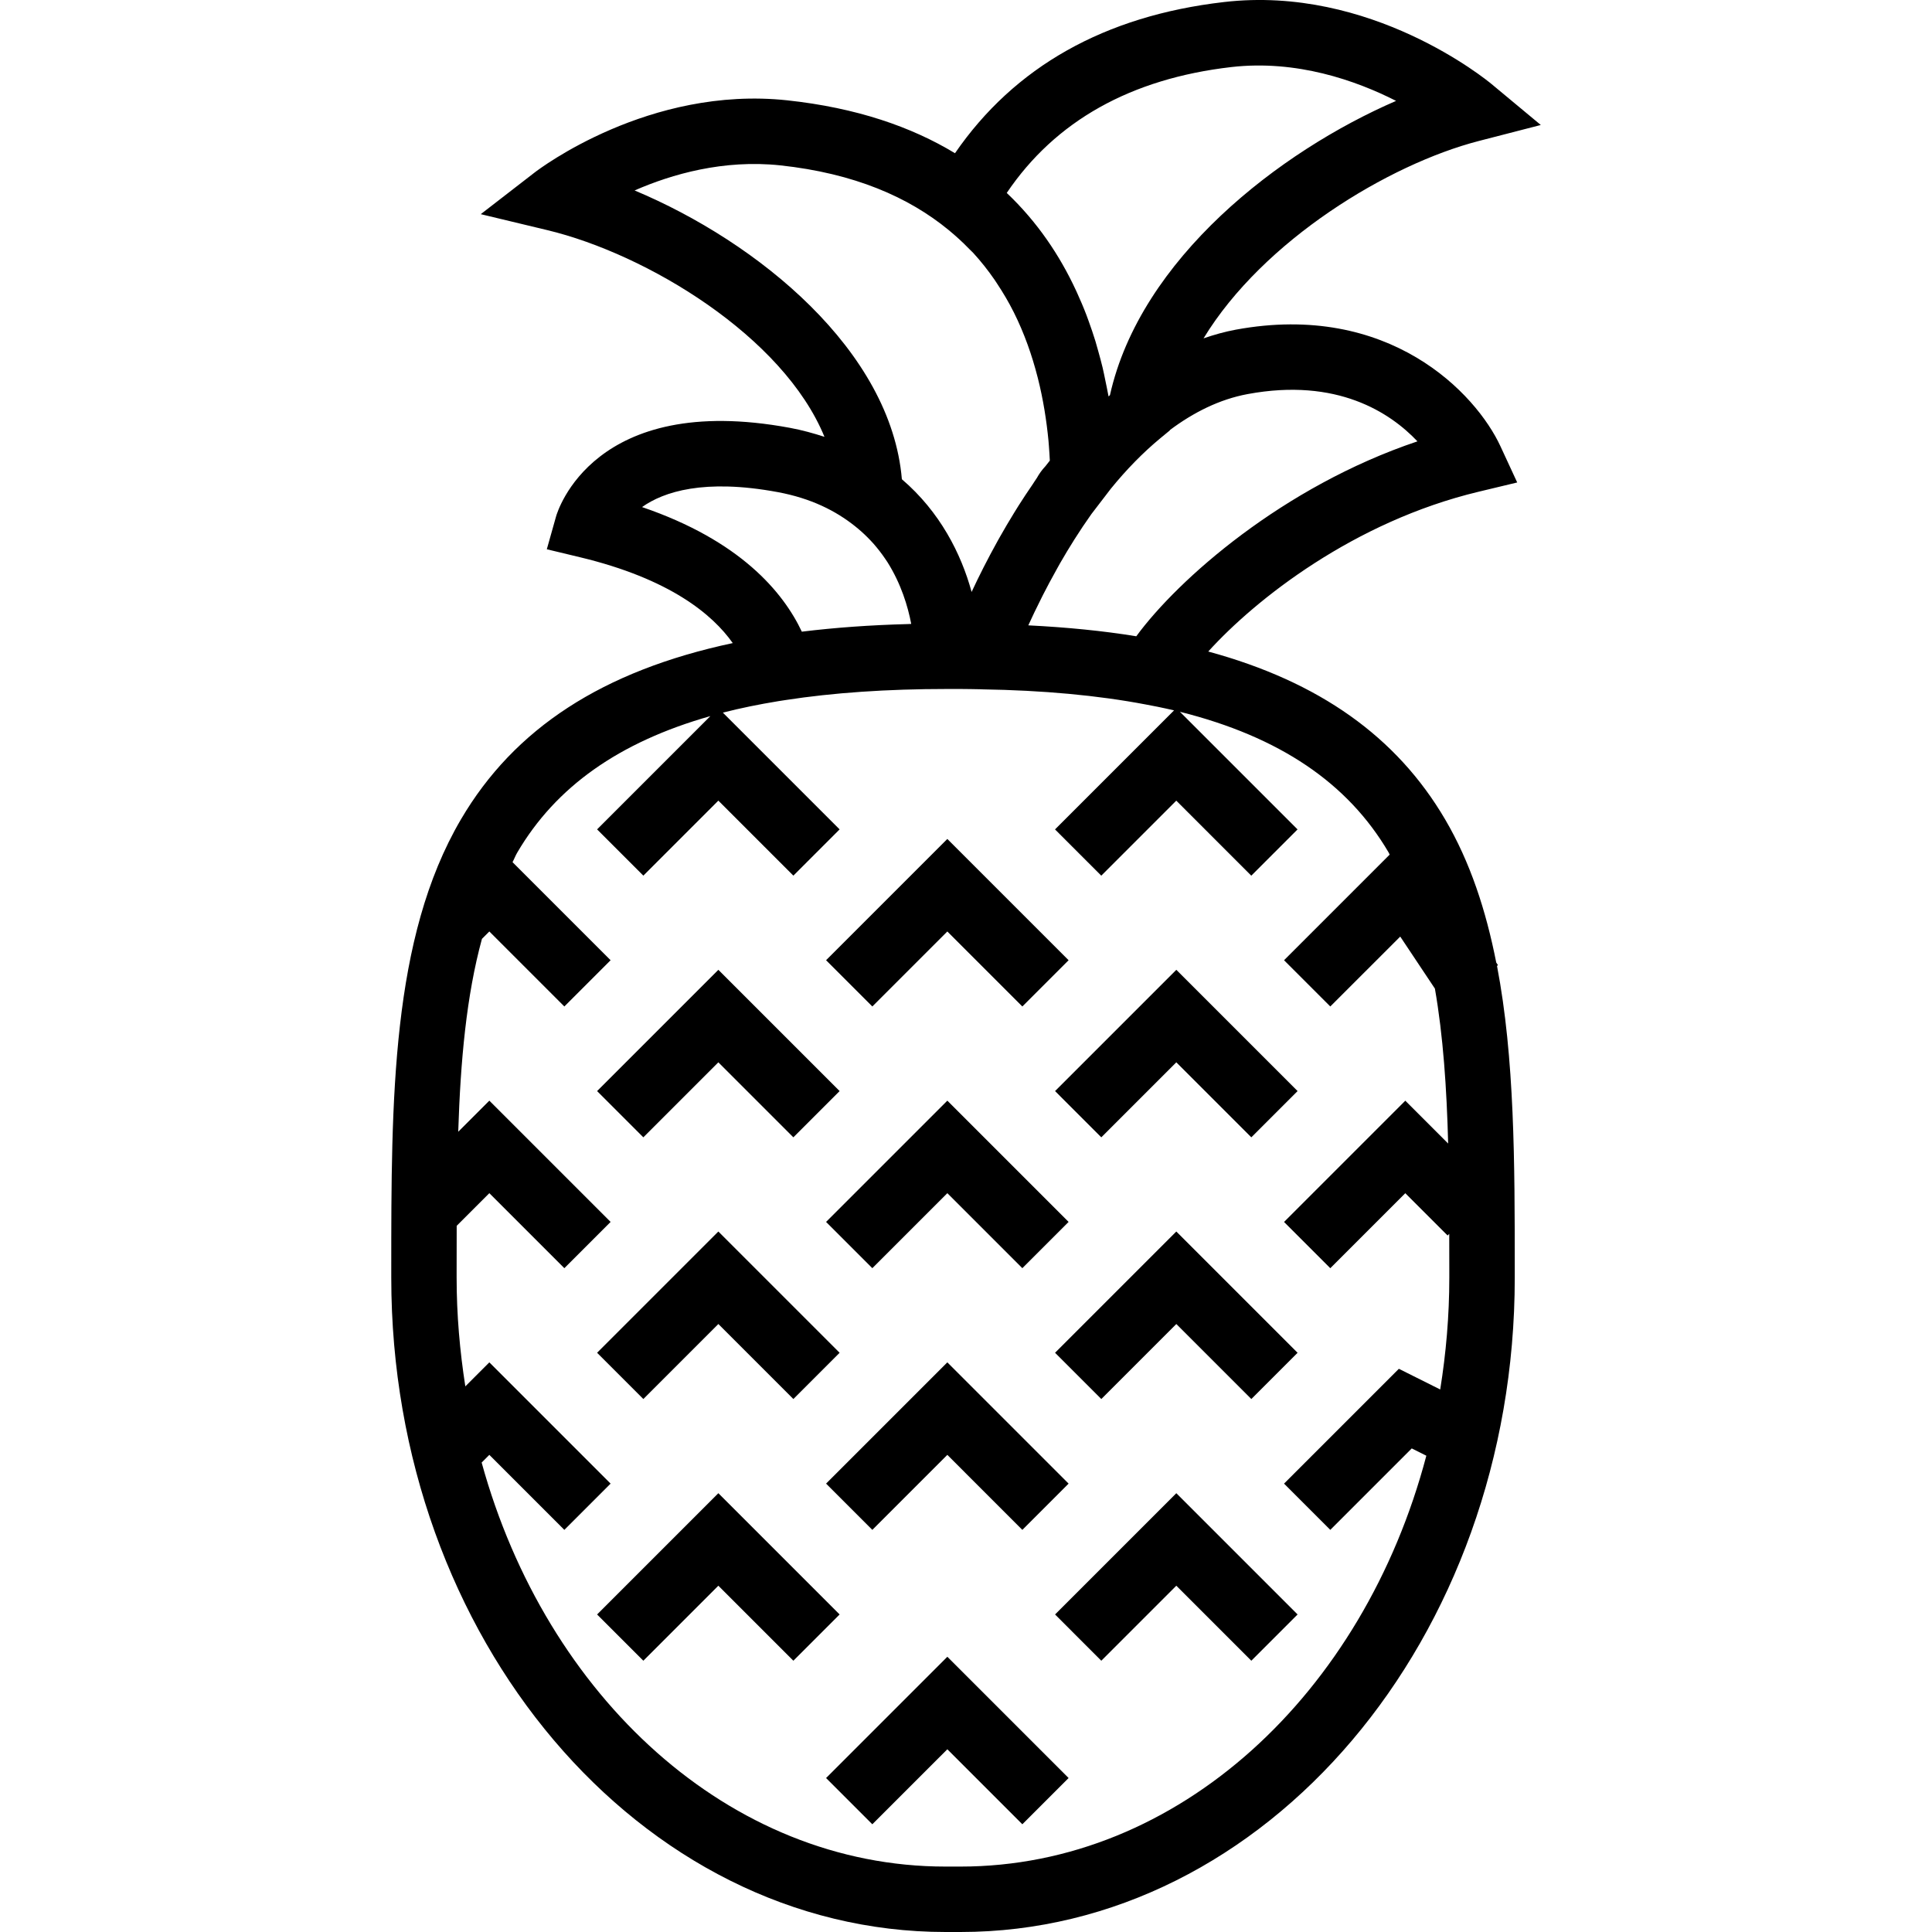
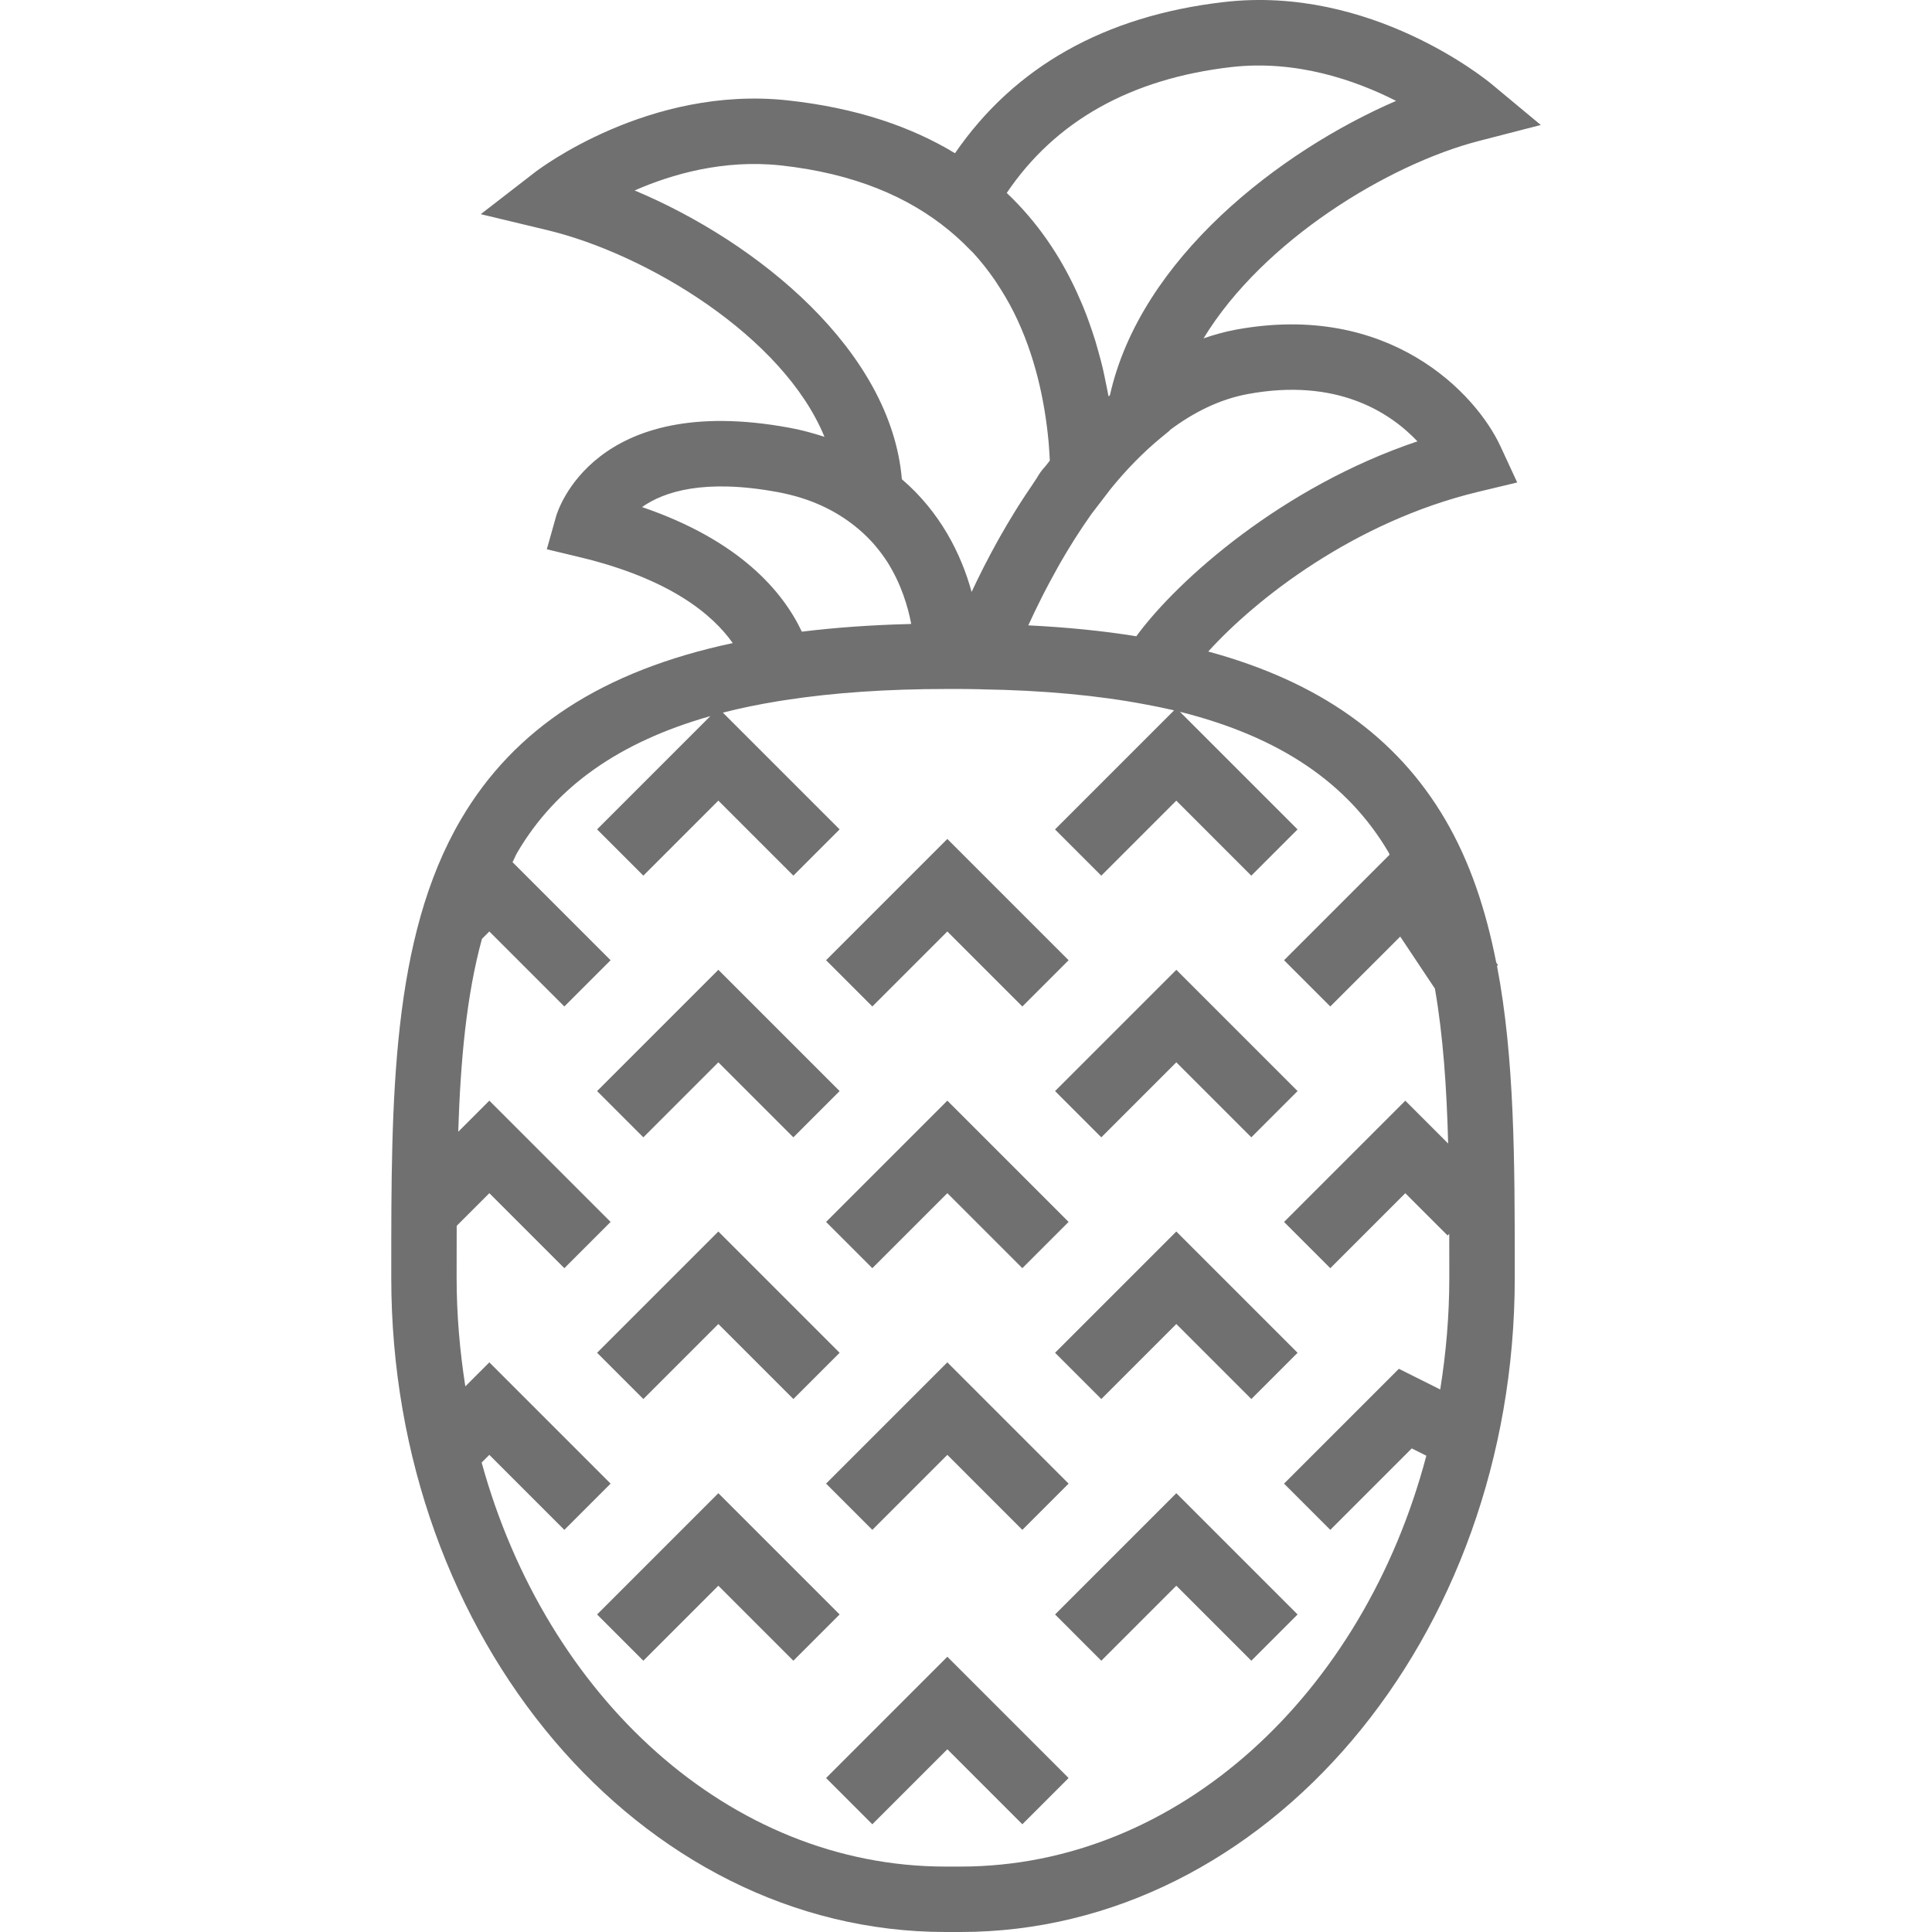
- <svg xmlns="http://www.w3.org/2000/svg" version="1.1" id="Capa_1" x="0px" y="0px" viewBox="0 0 59.061 59.061" style="enable-background:new 0 0 59.061 59.061;" xml:space="preserve">
+ <svg xmlns="http://www.w3.org/2000/svg" version="1.1" id="Capa_1" x="0px" y="0px" viewBox="0 0 59.061 59.061" style="enable-background:new 0 0 59.061 59.061;" xml:space="preserve" width="512px" height="512px">
  <g>
-     <path d="M45.193,15.034l1.188-0.285l-0.513-1.108c-0.747-1.613-3.4-4.428-8.09-3.563c-0.339,0.063-0.666,0.155-0.986,0.266   c1.825-3,5.66-5.323,8.418-6.035l1.892-0.488L45.6,2.572c-0.149-0.124-3.694-3.034-8.188-2.509   c-3.648,0.422-6.402,1.981-8.218,4.621c-1.33-0.806-3.009-1.389-5.127-1.617c-4.225-0.452-7.578,2.095-7.719,2.203l-1.651,1.277   l2.03,0.487c3.042,0.729,7.215,3.243,8.477,6.32c-0.334-0.108-0.682-0.206-1.061-0.276c-5.998-1.11-7.101,2.556-7.145,2.712   l-0.282,1.001l1.012,0.243c2.756,0.661,4.057,1.753,4.672,2.625c-3.981,0.848-6.68,2.613-8.309,5.389   c-2.131,3.63-2.13,8.567-2.13,13.793v0.22c0,11.028,7.602,20,16.945,20h0.456c9.343,0,16.944-8.972,16.944-20v-0.22   c0-3.308-0.003-6.497-0.543-9.315l0.031-0.02l-0.054-0.081c-0.314-1.595-0.797-3.073-1.563-4.377   c-1.479-2.52-3.841-4.207-7.241-5.131C38.386,18.315,41.398,15.944,45.193,15.034z M37.642,2.05   c1.993-0.228,3.804,0.408,5.036,1.034c-3.563,1.541-7.815,4.823-8.747,8.995c-0.015,0.013-0.028,0.027-0.042,0.04   c-0.004-0.021-0.009-0.042-0.013-0.063c-0.024-0.134-0.054-0.271-0.082-0.408c-0.028-0.135-0.054-0.269-0.086-0.405   c-0.04-0.168-0.087-0.337-0.134-0.507c-0.028-0.101-0.055-0.201-0.086-0.303c-0.062-0.203-0.132-0.406-0.205-0.609   c-0.023-0.062-0.044-0.124-0.068-0.186c-0.09-0.237-0.19-0.471-0.297-0.705c-0.01-0.022-0.02-0.043-0.03-0.065   c-0.493-1.06-1.174-2.081-2.112-2.97C32.26,3.7,34.565,2.405,37.642,2.05z M19.4,5.822c1.14-0.499,2.718-0.951,4.453-0.767   C26.12,5.299,27.78,6.029,29,7.032c0.223,0.184,0.433,0.375,0.626,0.576c0.041,0.042,0.087,0.082,0.127,0.125   c0.239,0.261,0.454,0.535,0.649,0.817c0.026,0.037,0.049,0.075,0.074,0.112c0.188,0.283,0.359,0.573,0.508,0.87   c0.003,0.005,0.005,0.01,0.008,0.015c0.322,0.645,0.557,1.316,0.727,1.982c0.003,0.01,0.005,0.02,0.008,0.03   c0.165,0.654,0.266,1.301,0.325,1.914c0.005,0.054,0.008,0.108,0.013,0.162c0.013,0.153,0.02,0.298,0.028,0.446   c-0.043,0.056-0.09,0.112-0.132,0.168c-0.113,0.119-0.201,0.248-0.262,0.359c-0.048,0.068-0.088,0.135-0.134,0.203   c-0.148,0.215-0.289,0.428-0.424,0.641c-0.046,0.074-0.091,0.146-0.136,0.219c-0.156,0.253-0.302,0.501-0.44,0.746   c-0.019,0.033-0.038,0.066-0.056,0.099c-0.32,0.575-0.59,1.113-0.807,1.58c-0.319-1.169-0.967-2.449-2.132-3.446   C27.238,10.724,23.178,7.405,19.4,5.822z M24.513,19.312c-0.577-1.222-1.894-2.79-4.886-3.811c0.66-0.468,1.896-0.875,4.15-0.457   c1.018,0.189,1.772,0.573,2.355,1.037c0.138,0.11,0.267,0.224,0.385,0.343c0.064,0.065,0.127,0.129,0.186,0.196   c0.129,0.149,0.249,0.301,0.353,0.456c0.025,0.037,0.051,0.073,0.074,0.11c0.418,0.665,0.624,1.351,0.726,1.887   c-0.037,0.001-0.071,0.004-0.108,0.005c-1.147,0.03-2.22,0.108-3.227,0.231C24.518,19.311,24.515,19.312,24.513,19.312z    M42.45,26.06c0.012,0.021,0.02,0.044,0.032,0.065l-3.229,3.229l1.414,1.414l2.138-2.137l1.06,1.591   c0.253,1.451,0.36,3.039,0.405,4.736l-1.31-1.31l-3.707,3.707l1.414,1.414l2.293-2.293l1.293,1.293l0.05-0.05   c0.001,0.373,0.002,0.742,0.002,1.122v0.22c0,1.168-0.1,2.308-0.278,3.415l-1.264-0.632l-3.51,3.51l1.414,1.414l2.49-2.49   l0.446,0.223c-1.919,7.274-7.577,12.56-14.243,12.56h-0.456c-6.601,0-12.207-5.187-14.18-12.351l0.235-0.235l2.293,2.293   l1.414-1.414l-3.707-3.707l-0.734,0.734c-0.168-1.078-0.266-2.185-0.266-3.32v-0.22c0-0.464,0.001-0.916,0.002-1.368l0.998-0.998   l2.293,2.293l1.414-1.414l-3.707-3.707l-0.951,0.951c0.07-2.167,0.249-4.157,0.725-5.897l0.226-0.226l2.293,2.293l1.414-1.414   l-2.998-2.998c0.052-0.096,0.09-0.202,0.146-0.296c1.177-2.006,3.108-3.376,5.902-4.169l-3.463,3.463l1.414,1.414l2.293-2.293   l2.293,2.293l1.414-1.414l-3.569-3.569c0.535-0.138,1.103-0.253,1.699-0.351l0.213-0.033c1.458-0.225,3.104-0.339,4.95-0.339h0.4   c0.216,0,0.422,0.006,0.633,0.009l0.021,0.002c1.871,0.029,3.557,0.185,5.012,0.463l0.363,0.07c0.169,0.036,0.338,0.071,0.502,0.11   l-3.639,3.639l1.414,1.414l2.293-2.293l2.293,2.293l1.414-1.414l-3.596-3.596C39.128,22.526,41.206,23.941,42.45,26.06z    M31.438,19.117c-0.001,0-0.002,0-0.003,0c0.114-0.251,0.249-0.532,0.399-0.83c0.018-0.036,0.036-0.071,0.054-0.108   c0.06-0.118,0.125-0.241,0.19-0.364c0.073-0.136,0.148-0.274,0.227-0.415c0.033-0.06,0.065-0.118,0.099-0.178   c0.137-0.238,0.282-0.481,0.438-0.727c0.003-0.005,0.006-0.009,0.009-0.014c0.161-0.254,0.332-0.511,0.513-0.766l0.595-0.776   c0.473-0.582,0.982-1.104,1.517-1.546l0.285-0.235l0.002-0.011c0.722-0.54,1.516-0.94,2.377-1.1   c2.733-0.508,4.357,0.564,5.191,1.445c-4.115,1.383-7.318,4.218-8.595,5.959C33.718,19.284,32.615,19.176,31.438,19.117z" />
-     <polygon points="21.96,45.647 18.253,49.354 19.667,50.768 21.96,48.475 24.253,50.768 25.667,49.354  " />
-     <polygon points="25.253,54.354 26.667,55.768 28.96,53.475 31.253,55.768 32.667,54.354 28.96,50.647  " />
-     <polygon points="32.253,49.354 33.667,50.768 35.96,48.475 38.253,50.768 39.667,49.354 35.96,45.647  " />
-     <polygon points="21.96,40.475 24.253,42.768 25.667,41.354 21.96,37.647 18.253,41.354 19.667,42.768  " />
-     <polygon points="25.253,45.354 26.667,46.768 28.96,44.475 31.253,46.768 32.667,45.354 28.96,41.647  " />
-     <polygon points="32.253,41.354 33.667,42.768 35.96,40.475 38.253,42.768 39.667,41.354 35.96,37.647  " />
-     <polygon points="21.96,32.475 24.253,34.768 25.667,33.354 21.96,29.647 18.253,33.354 19.667,34.768  " />
-     <polygon points="28.96,33.647 25.253,37.354 26.667,38.768 28.96,36.475 31.253,38.768 32.667,37.354  " />
-     <polygon points="32.253,33.354 33.667,34.768 35.96,32.475 38.253,34.768 39.667,33.354 35.96,29.647  " />
-     <polygon points="28.96,28.475 31.253,30.768 32.667,29.354 28.96,25.647 25.253,29.354 26.667,30.768  " />
+     <path d="M45.193,15.034l1.188-0.285l-0.513-1.108c-0.747-1.613-3.4-4.428-8.09-3.563c-0.339,0.063-0.666,0.155-0.986,0.266   c1.825-3,5.66-5.323,8.418-6.035l1.892-0.488L45.6,2.572c-0.149-0.124-3.694-3.034-8.188-2.509   c-3.648,0.422-6.402,1.981-8.218,4.621c-1.33-0.806-3.009-1.389-5.127-1.617c-4.225-0.452-7.578,2.095-7.719,2.203l-1.651,1.277   l2.03,0.487c3.042,0.729,7.215,3.243,8.477,6.32c-0.334-0.108-0.682-0.206-1.061-0.276c-5.998-1.11-7.101,2.556-7.145,2.712   l-0.282,1.001l1.012,0.243c2.756,0.661,4.057,1.753,4.672,2.625c-3.981,0.848-6.68,2.613-8.309,5.389   c-2.131,3.63-2.13,8.567-2.13,13.793v0.22c0,11.028,7.602,20,16.945,20h0.456c9.343,0,16.944-8.972,16.944-20v-0.22   c0-3.308-0.003-6.497-0.543-9.315l0.031-0.02l-0.054-0.081c-0.314-1.595-0.797-3.073-1.563-4.377   c-1.479-2.52-3.841-4.207-7.241-5.131C38.386,18.315,41.398,15.944,45.193,15.034z M37.642,2.05   c1.993-0.228,3.804,0.408,5.036,1.034c-3.563,1.541-7.815,4.823-8.747,8.995c-0.015,0.013-0.028,0.027-0.042,0.04   c-0.004-0.021-0.009-0.042-0.013-0.063c-0.024-0.134-0.054-0.271-0.082-0.408c-0.028-0.135-0.054-0.269-0.086-0.405   c-0.04-0.168-0.087-0.337-0.134-0.507c-0.028-0.101-0.055-0.201-0.086-0.303c-0.062-0.203-0.132-0.406-0.205-0.609   c-0.023-0.062-0.044-0.124-0.068-0.186c-0.09-0.237-0.19-0.471-0.297-0.705c-0.01-0.022-0.02-0.043-0.03-0.065   c-0.493-1.06-1.174-2.081-2.112-2.97C32.26,3.7,34.565,2.405,37.642,2.05z M19.4,5.822c1.14-0.499,2.718-0.951,4.453-0.767   C26.12,5.299,27.78,6.029,29,7.032c0.223,0.184,0.433,0.375,0.626,0.576c0.041,0.042,0.087,0.082,0.127,0.125   c0.239,0.261,0.454,0.535,0.649,0.817c0.026,0.037,0.049,0.075,0.074,0.112c0.188,0.283,0.359,0.573,0.508,0.87   c0.003,0.005,0.005,0.01,0.008,0.015c0.322,0.645,0.557,1.316,0.727,1.982c0.003,0.01,0.005,0.02,0.008,0.03   c0.165,0.654,0.266,1.301,0.325,1.914c0.005,0.054,0.008,0.108,0.013,0.162c0.013,0.153,0.02,0.298,0.028,0.446   c-0.043,0.056-0.09,0.112-0.132,0.168c-0.113,0.119-0.201,0.248-0.262,0.359c-0.048,0.068-0.088,0.135-0.134,0.203   c-0.148,0.215-0.289,0.428-0.424,0.641c-0.046,0.074-0.091,0.146-0.136,0.219c-0.156,0.253-0.302,0.501-0.44,0.746   c-0.019,0.033-0.038,0.066-0.056,0.099c-0.32,0.575-0.59,1.113-0.807,1.58c-0.319-1.169-0.967-2.449-2.132-3.446   C27.238,10.724,23.178,7.405,19.4,5.822z M24.513,19.312c-0.577-1.222-1.894-2.79-4.886-3.811c0.66-0.468,1.896-0.875,4.15-0.457   c1.018,0.189,1.772,0.573,2.355,1.037c0.138,0.11,0.267,0.224,0.385,0.343c0.064,0.065,0.127,0.129,0.186,0.196   c0.129,0.149,0.249,0.301,0.353,0.456c0.025,0.037,0.051,0.073,0.074,0.11c0.418,0.665,0.624,1.351,0.726,1.887   c-0.037,0.001-0.071,0.004-0.108,0.005c-1.147,0.03-2.22,0.108-3.227,0.231C24.518,19.311,24.515,19.312,24.513,19.312z    M42.45,26.06c0.012,0.021,0.02,0.044,0.032,0.065l-3.229,3.229l1.414,1.414l2.138-2.137l1.06,1.591   c0.253,1.451,0.36,3.039,0.405,4.736l-1.31-1.31l-3.707,3.707l1.414,1.414l2.293-2.293l1.293,1.293l0.05-0.05   c0.001,0.373,0.002,0.742,0.002,1.122v0.22c0,1.168-0.1,2.308-0.278,3.415l-1.264-0.632l-3.51,3.51l1.414,1.414l2.49-2.49   l0.446,0.223c-1.919,7.274-7.577,12.56-14.243,12.56h-0.456c-6.601,0-12.207-5.187-14.18-12.351l0.235-0.235l2.293,2.293   l1.414-1.414l-3.707-3.707l-0.734,0.734c-0.168-1.078-0.266-2.185-0.266-3.32v-0.22c0-0.464,0.001-0.916,0.002-1.368l0.998-0.998   l2.293,2.293l1.414-1.414l-3.707-3.707l-0.951,0.951c0.07-2.167,0.249-4.157,0.725-5.897l0.226-0.226l2.293,2.293l1.414-1.414   l-2.998-2.998c0.052-0.096,0.09-0.202,0.146-0.296c1.177-2.006,3.108-3.376,5.902-4.169l-3.463,3.463l1.414,1.414l2.293-2.293   l2.293,2.293l1.414-1.414l-3.569-3.569c0.535-0.138,1.103-0.253,1.699-0.351l0.213-0.033c1.458-0.225,3.104-0.339,4.95-0.339h0.4   c0.216,0,0.422,0.006,0.633,0.009l0.021,0.002c1.871,0.029,3.557,0.185,5.012,0.463l0.363,0.07c0.169,0.036,0.338,0.071,0.502,0.11   l-3.639,3.639l1.414,1.414l2.293-2.293l2.293,2.293l1.414-1.414l-3.596-3.596C39.128,22.526,41.206,23.941,42.45,26.06z    M31.438,19.117c-0.001,0-0.002,0-0.003,0c0.114-0.251,0.249-0.532,0.399-0.83c0.018-0.036,0.036-0.071,0.054-0.108   c0.06-0.118,0.125-0.241,0.19-0.364c0.073-0.136,0.148-0.274,0.227-0.415c0.033-0.06,0.065-0.118,0.099-0.178   c0.137-0.238,0.282-0.481,0.438-0.727c0.003-0.005,0.006-0.009,0.009-0.014c0.161-0.254,0.332-0.511,0.513-0.766l0.595-0.776   c0.473-0.582,0.982-1.104,1.517-1.546l0.285-0.235l0.002-0.011c0.722-0.54,1.516-0.94,2.377-1.1   c2.733-0.508,4.357,0.564,5.191,1.445c-4.115,1.383-7.318,4.218-8.595,5.959C33.718,19.284,32.615,19.176,31.438,19.117z" fill="#707070" />
+     <polygon points="21.96,45.647 18.253,49.354 19.667,50.768 21.96,48.475 24.253,50.768 25.667,49.354  " fill="#707070" />
+     <polygon points="25.253,54.354 26.667,55.768 28.96,53.475 31.253,55.768 32.667,54.354 28.96,50.647  " fill="#707070" />
+     <polygon points="32.253,49.354 33.667,50.768 35.96,48.475 38.253,50.768 39.667,49.354 35.96,45.647  " fill="#707070" />
+     <polygon points="21.96,40.475 24.253,42.768 25.667,41.354 21.96,37.647 18.253,41.354 19.667,42.768  " fill="#707070" />
+     <polygon points="25.253,45.354 26.667,46.768 28.96,44.475 31.253,46.768 32.667,45.354 28.96,41.647  " fill="#707070" />
+     <polygon points="32.253,41.354 33.667,42.768 35.96,40.475 38.253,42.768 39.667,41.354 35.96,37.647  " fill="#707070" />
+     <polygon points="21.96,32.475 24.253,34.768 25.667,33.354 21.96,29.647 18.253,33.354 19.667,34.768  " fill="#707070" />
+     <polygon points="28.96,33.647 25.253,37.354 26.667,38.768 28.96,36.475 31.253,38.768 32.667,37.354  " fill="#707070" />
+     <polygon points="32.253,33.354 33.667,34.768 35.96,32.475 38.253,34.768 39.667,33.354 35.96,29.647  " fill="#707070" />
+     <polygon points="28.96,28.475 31.253,30.768 32.667,29.354 28.96,25.647 25.253,29.354 26.667,30.768  " fill="#707070" />
  </g>
  <g>
</g>
  <g>
</g>
  <g>
</g>
  <g>
</g>
  <g>
</g>
  <g>
</g>
  <g>
</g>
  <g>
</g>
  <g>
</g>
  <g>
</g>
  <g>
</g>
  <g>
</g>
  <g>
</g>
  <g>
</g>
  <g>
</g>
</svg>
